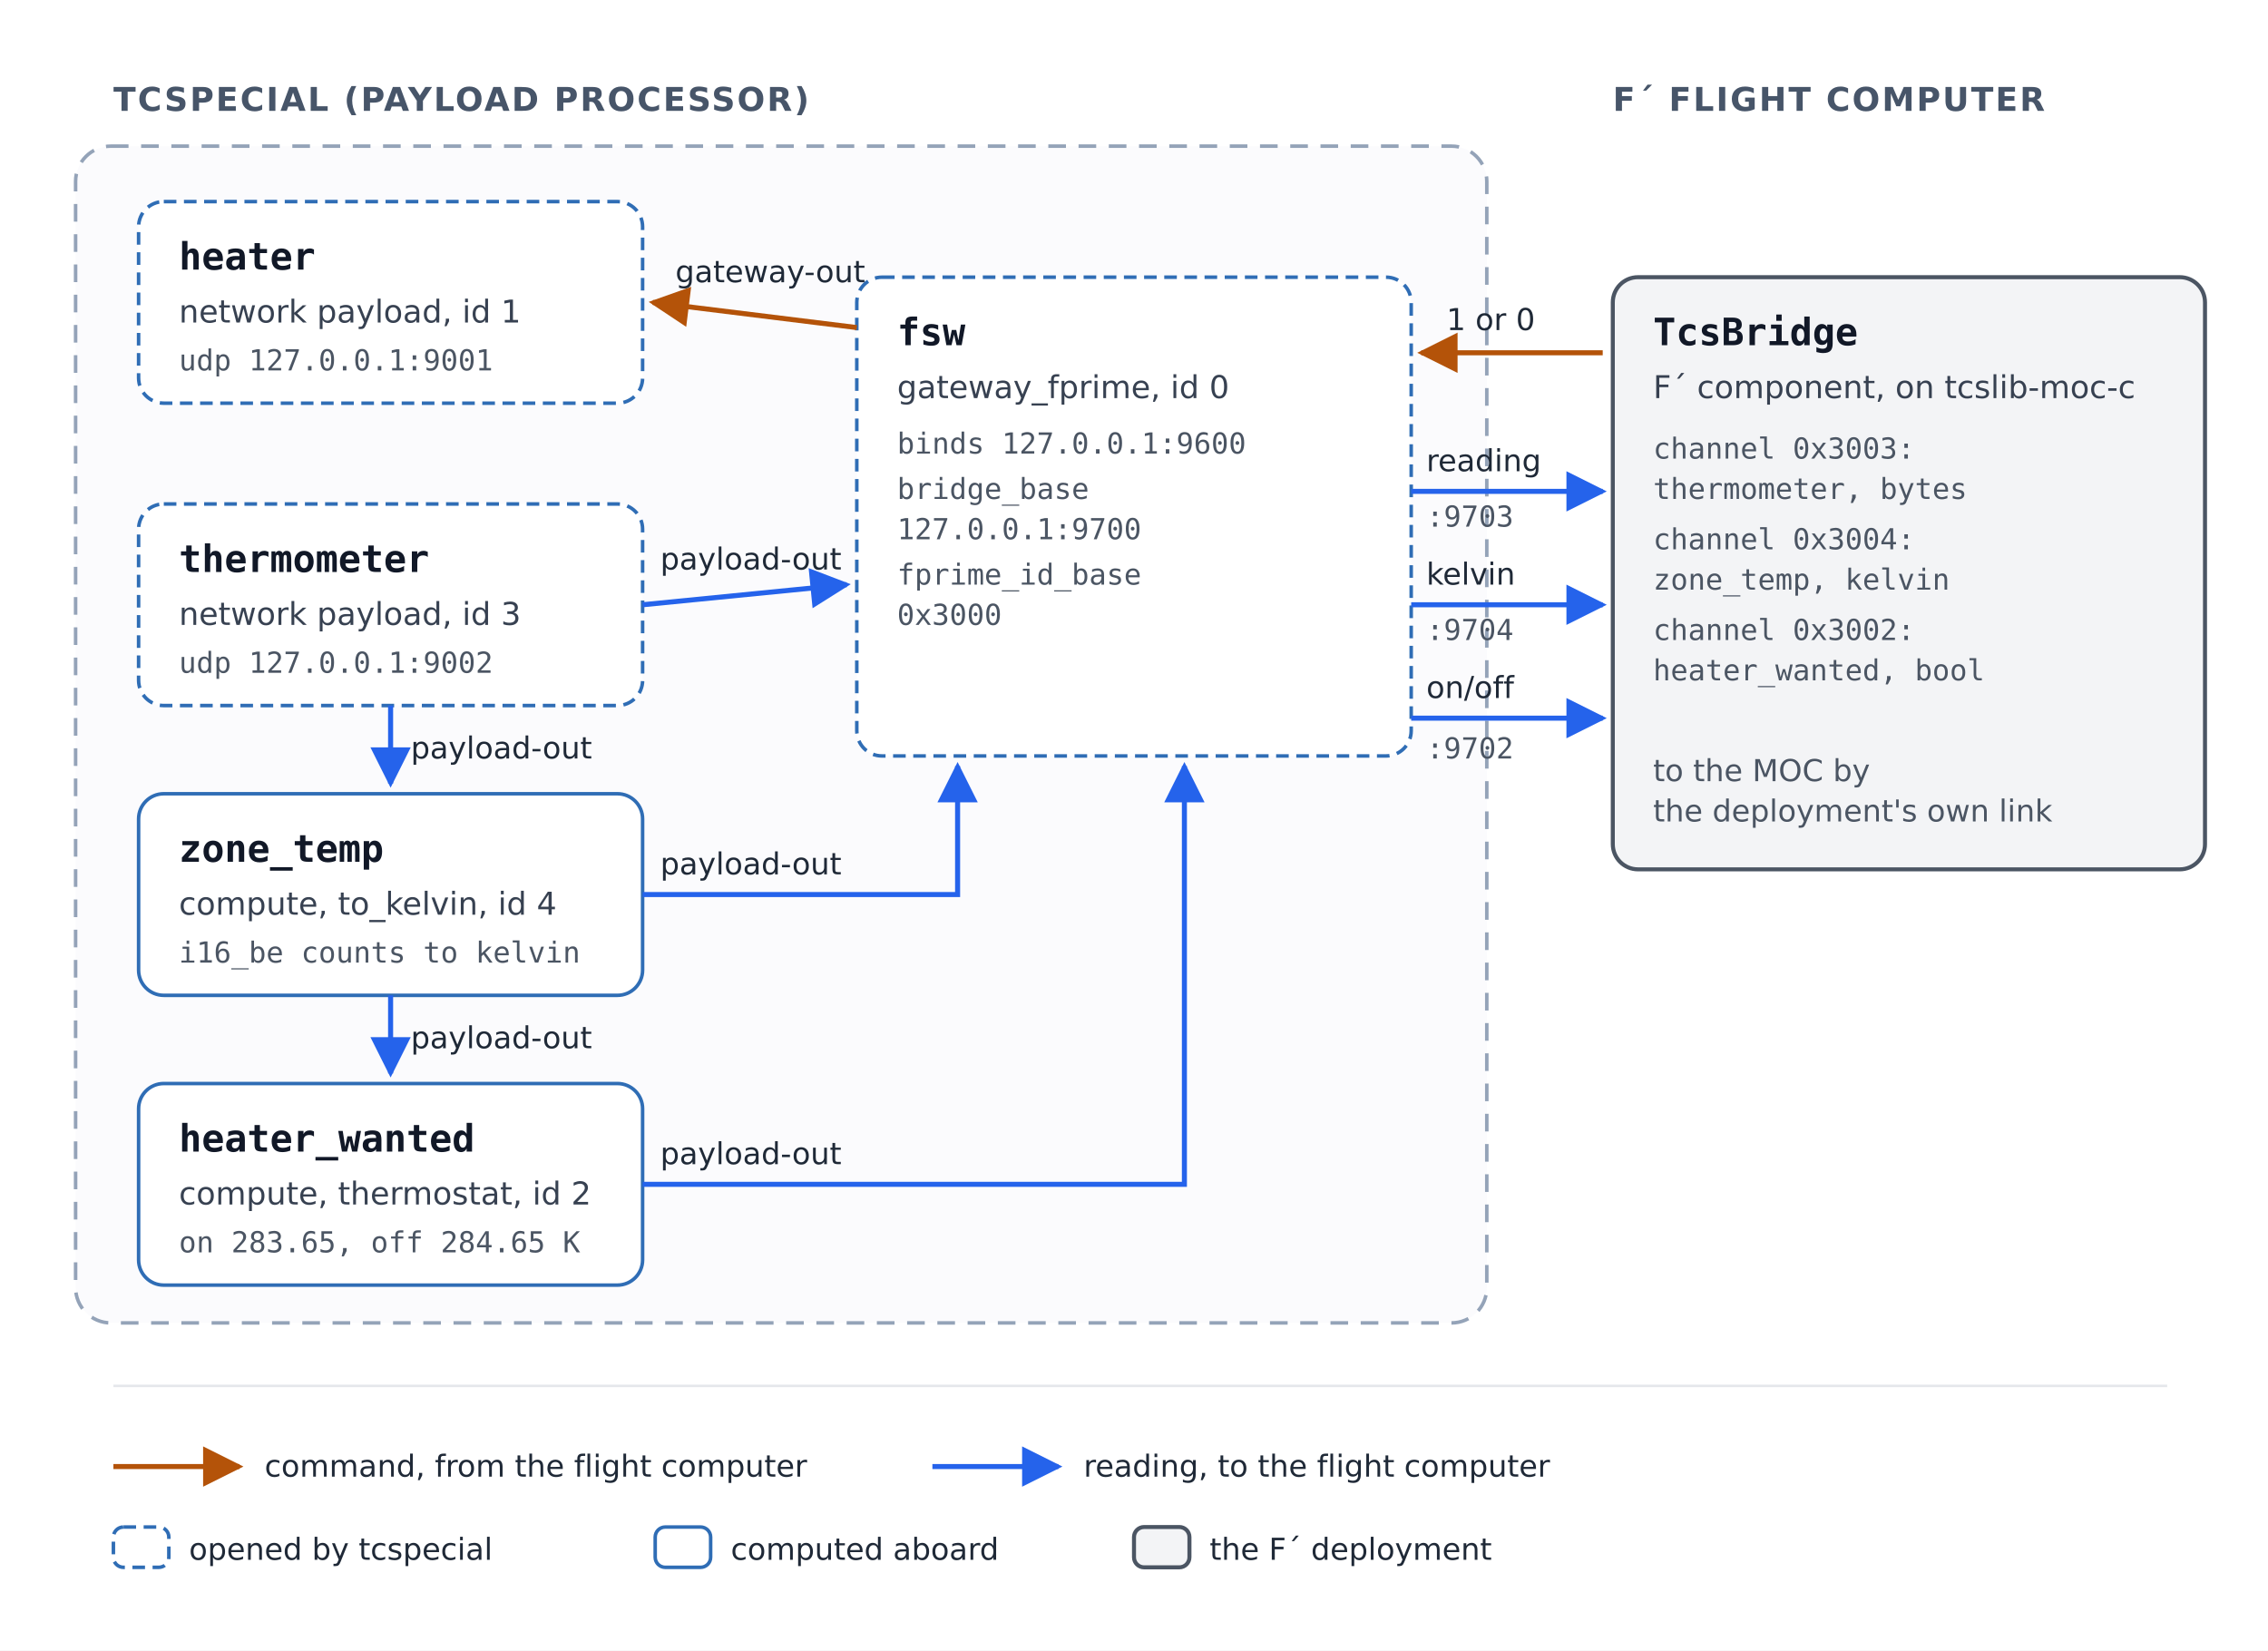
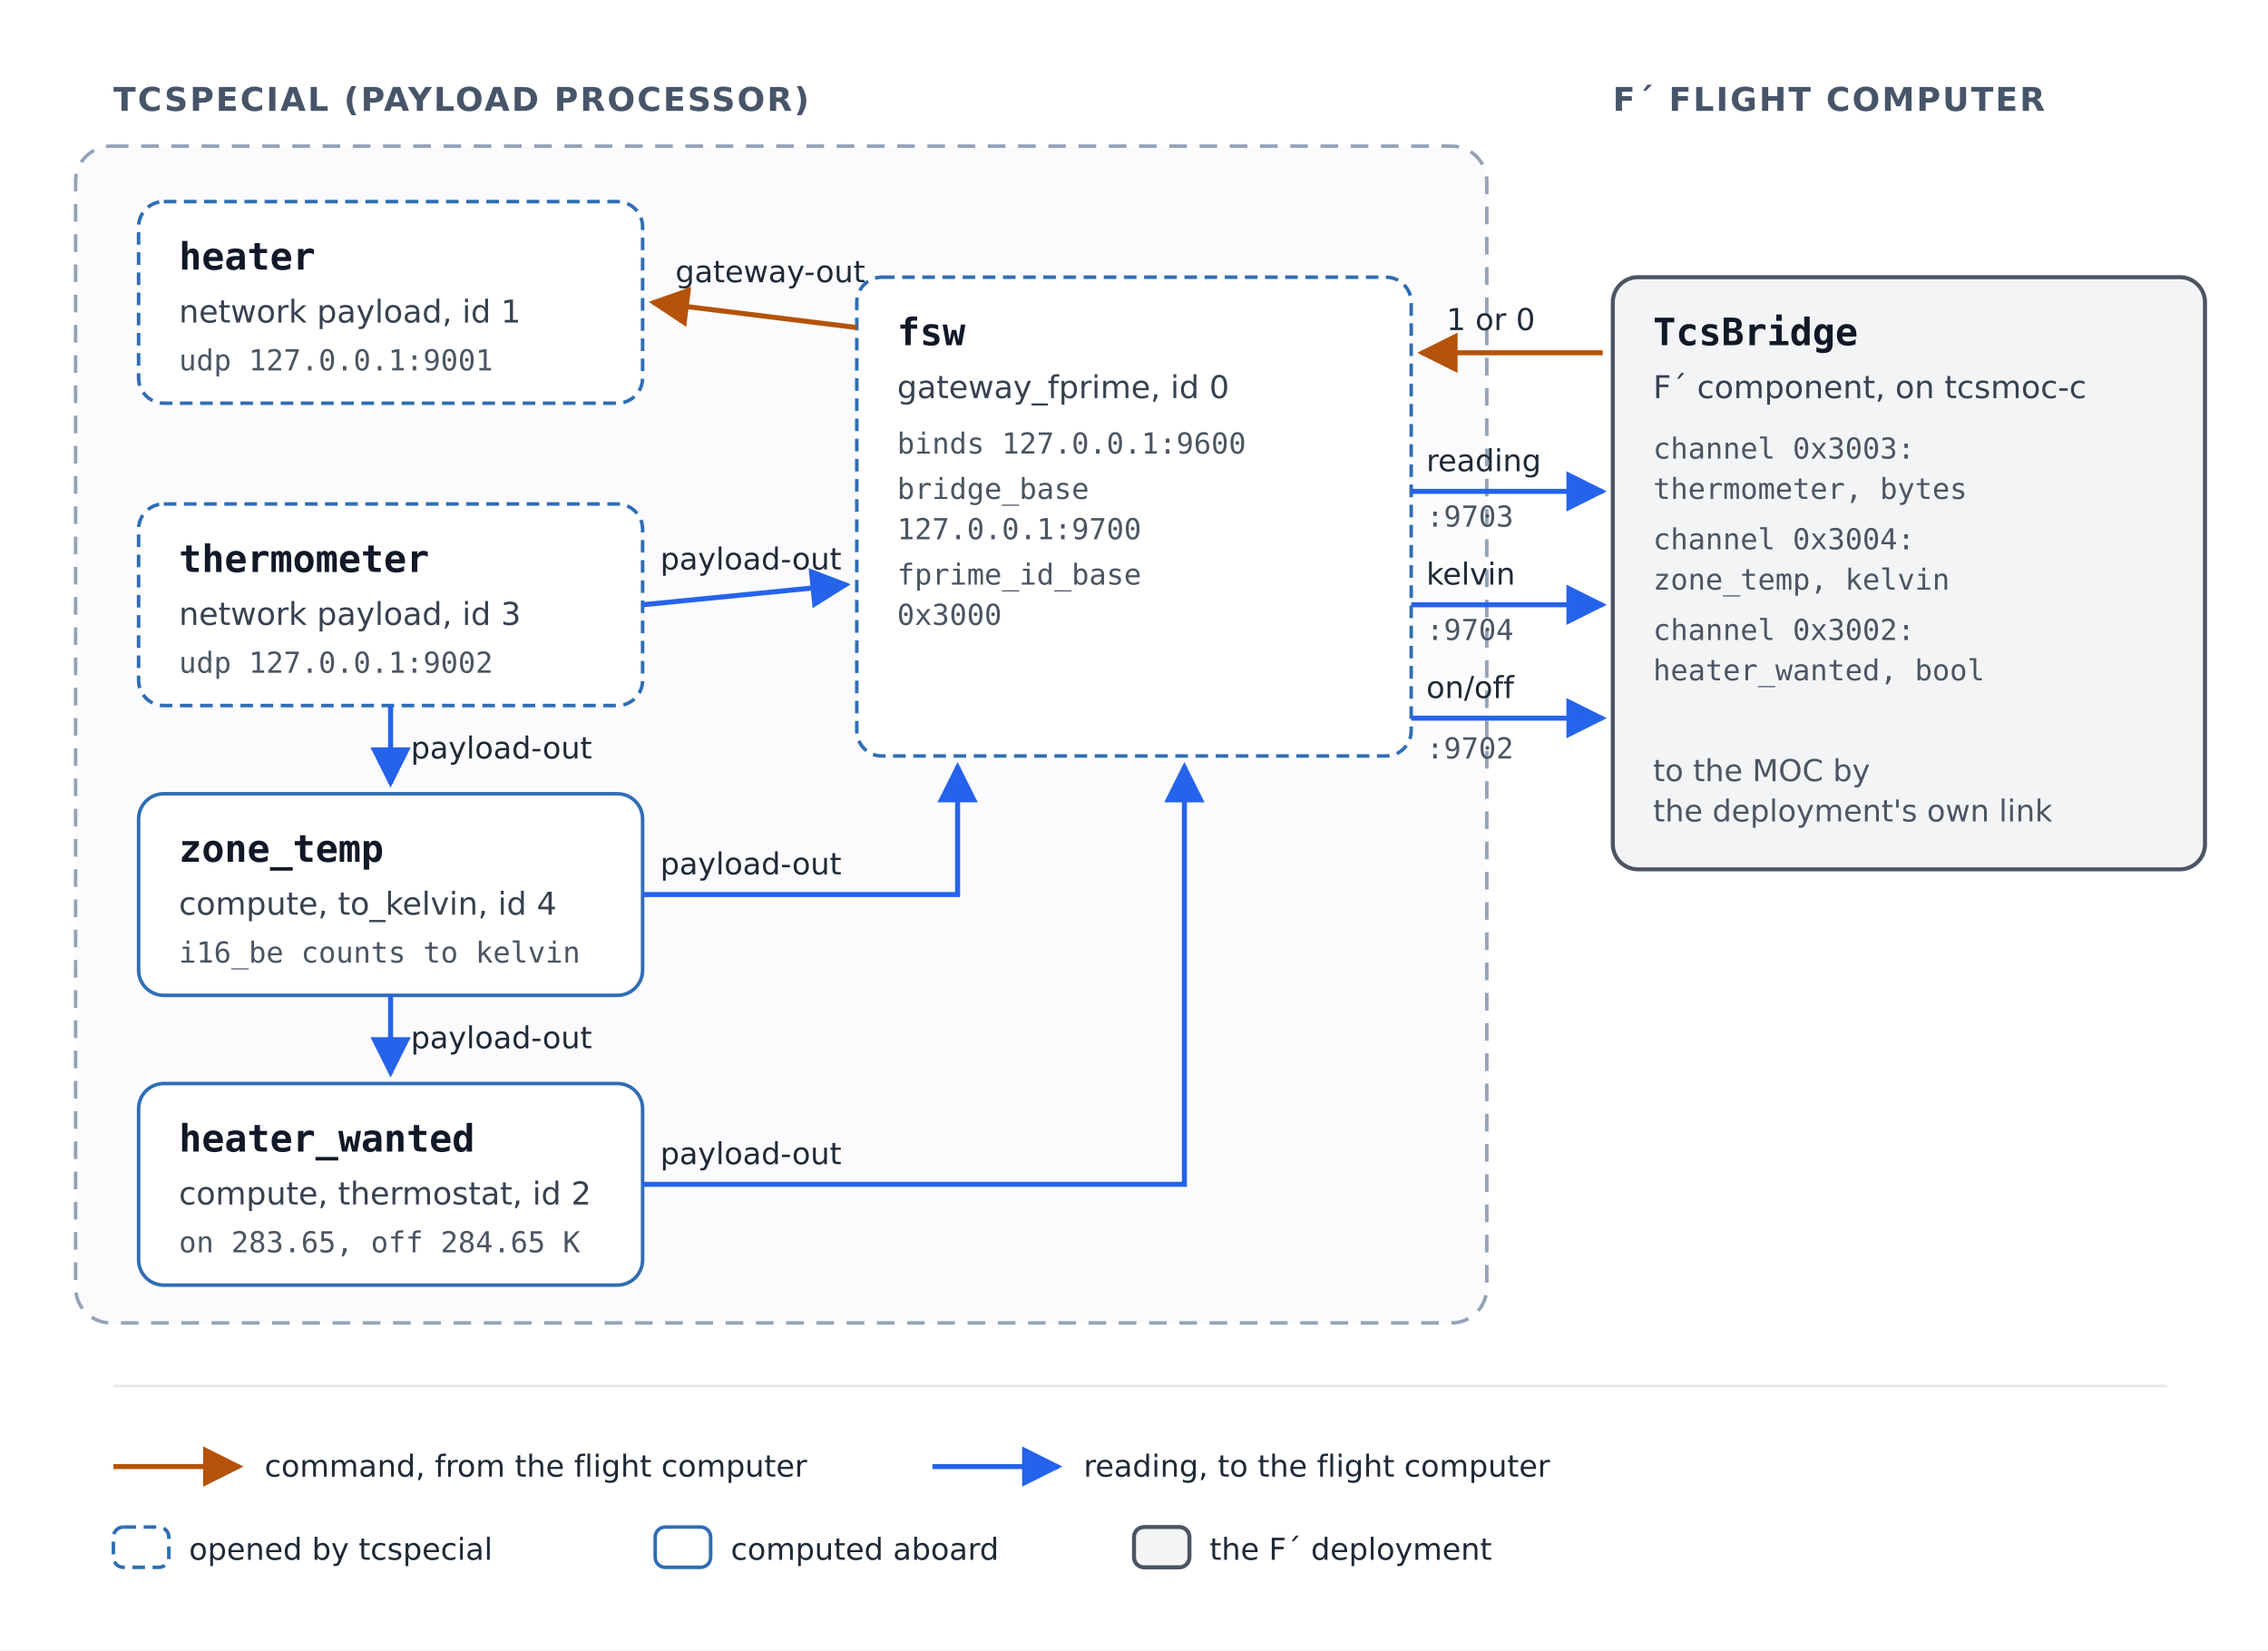
<svg xmlns="http://www.w3.org/2000/svg" width="900" height="655" viewBox="0 0 900 655" role="img" aria-labelledby="title desc">
  <defs>
    <style>
      text { font-family: "DejaVu Sans", Helvetica, Arial, sans-serif; fill: #111827; }
      .name { font-family: "DejaVu Sans Mono", Menlo, Consolas, monospace; font-size: 15px; font-weight: bold; }
      .kind { font-size: 12.5px; fill: #374151; }
      .detail { font-family: "DejaVu Sans Mono", Menlo, Consolas, monospace; font-size: 11.5px; fill: #4b5563; }
      .heading { font-size: 13px; font-weight: bold; fill: #475569; letter-spacing: 0.06em; }
      .label { font-size: 12px; fill: #1f2937; }
      .note { font-size: 12px; fill: #4b5563; }
      .socket { fill: #ffffff; stroke: #2f6db5; stroke-width: 1.4; stroke-dasharray: 5 3; }
      .compute { fill: #ffffff; stroke: #2f6db5; stroke-width: 1.4; }
      .ground { fill: #f3f4f6; stroke: #4b5563; stroke-width: 1.6; }
      .boundary { fill: #fbfbfd; stroke: #94a3b8; stroke-width: 1.4; stroke-dasharray: 7 5; }
      .up { fill: none; stroke: #b45309; stroke-width: 2; }
      .down { fill: none; stroke: #2563eb; stroke-width: 2; }
    </style>
    <marker id="arrow-amber" viewBox="0 0 10 10" refX="9" refY="5" markerWidth="8" markerHeight="8" orient="auto-start-reverse">
      <path d="M0,0 L10,5 L0,10 z" fill="#b45309" />
    </marker>
    <marker id="arrow-blue" viewBox="0 0 10 10" refX="9" refY="5" markerWidth="8" markerHeight="8" orient="auto-start-reverse">
      <path d="M0,0 L10,5 L0,10 z" fill="#2563eb" />
    </marker>
  </defs>
  <rect width="900" height="655" fill="#ffffff" />
  <text class="heading" x="45" y="44">TCSPECIAL (PAYLOAD PROCESSOR)</text>
  <text class="heading" x="640" y="44">F´ FLIGHT COMPUTER</text>
  <rect class="boundary" x="30" y="58" width="560" height="467" rx="14" />
  <rect class="socket" x="55" y="80" width="200" height="80" rx="10" />
  <text class="name" x="71" y="107">heater</text>
  <text class="kind" x="71" y="128">network payload, id 1</text>
  <text class="detail" x="71" y="147">udp 127.0.0.1:9001</text>
  <rect class="socket" x="55" y="200" width="200" height="80" rx="10" />
  <text class="name" x="71" y="227">thermometer</text>
  <text class="kind" x="71" y="248">network payload, id 3</text>
  <text class="detail" x="71" y="267">udp 127.0.0.1:9002</text>
  <rect class="compute" x="55" y="315" width="200" height="80" rx="10" />
  <text class="name" x="71" y="342">zone_temp</text>
  <text class="kind" x="71" y="363">compute, to_kelvin, id 4</text>
  <text class="detail" x="71" y="382">i16_be counts to kelvin</text>
  <rect class="compute" x="55" y="430" width="200" height="80" rx="10" />
  <text class="name" x="71" y="457">heater_wanted</text>
  <text class="kind" x="71" y="478">compute, thermostat, id 2</text>
  <text class="detail" x="71" y="497">on 283.65, off 284.65 K</text>
  <rect class="socket" x="340" y="110" width="220" height="190" rx="10" />
  <text class="name" x="356" y="137">fsw</text>
  <text class="kind" x="356" y="158">gateway_fprime, id 0</text>
  <text class="detail" x="356" y="180">binds 127.0.0.1:9600</text>
  <text class="detail" x="356" y="198">bridge_base</text>
  <text class="detail" x="356" y="214">  127.0.0.1:9700</text>
  <text class="detail" x="356" y="232">fprime_id_base</text>
  <text class="detail" x="356" y="248">  0x3000</text>
  <rect class="ground" x="640" y="110" width="235" height="235" rx="10" />
  <text class="name" x="656" y="137">TcsBridge</text>
-   <text class="kind" x="656" y="158">F´ component, on tcslib-moc-c</text>
+   <text class="kind" x="656" y="158">F´ component, on tcsmoc-c</text>
  <text class="detail" x="656" y="182">channel 0x3003:</text>
  <text class="detail" x="656" y="198">  thermometer, bytes</text>
  <text class="detail" x="656" y="218">channel 0x3004:</text>
  <text class="detail" x="656" y="234">  zone_temp, kelvin</text>
  <text class="detail" x="656" y="254">channel 0x3002:</text>
  <text class="detail" x="656" y="270">  heater_wanted, bool</text>
  <text class="note" x="656" y="310">to the MOC by</text>
  <text class="note" x="656" y="326">the deployment's own link</text>
  <path class="up" d="M636,140 L564,140" marker-end="url(#arrow-amber)" />
  <text class="label" x="574" y="131">1 or 0</text>
  <path class="up" d="M340,130 L259,120" marker-end="url(#arrow-amber)" />
  <text class="label" x="268" y="112">gateway-out</text>
  <path class="down" d="M255,240 L336,232" marker-end="url(#arrow-blue)" />
  <text class="label" x="262" y="226">payload-out</text>
  <path class="down" d="M155,280 L155,311" marker-end="url(#arrow-blue)" />
  <text class="label" x="163" y="301">payload-out</text>
  <path class="down" d="M255,355 L380,355 L380,304" marker-end="url(#arrow-blue)" />
  <text class="label" x="262" y="347">payload-out</text>
  <path class="down" d="M560,195 L636,195" marker-end="url(#arrow-blue)" />
  <text class="label" x="566" y="187">reading</text>
  <text class="detail" x="566" y="209">:9703</text>
  <path class="down" d="M560,240 L636,240" marker-end="url(#arrow-blue)" />
  <text class="label" x="566" y="232">kelvin</text>
  <text class="detail" x="566" y="254">:9704</text>
  <path class="down" d="M560,285 L636,285" marker-end="url(#arrow-blue)" />
  <text class="label" x="566" y="277">on/off</text>
  <text class="detail" x="566" y="301">:9702</text>
  <path class="down" d="M155,395 L155,426" marker-end="url(#arrow-blue)" />
  <text class="label" x="163" y="416">payload-out</text>
  <path class="down" d="M255,470 L470,470 L470,304" marker-end="url(#arrow-blue)" />
  <text class="label" x="262" y="462">payload-out</text>
  <line x1="45" y1="550" x2="860" y2="550" stroke="#e5e7eb" stroke-width="1" />
  <path class="up" d="M45,582 L95,582" marker-end="url(#arrow-amber)" />
  <text class="label" x="105" y="586">command, from the flight computer</text>
  <path class="down" d="M370,582 L420,582" marker-end="url(#arrow-blue)" />
  <text class="label" x="430" y="586">reading, to the flight computer</text>
  <rect class="socket" x="45" y="606" width="22" height="16" rx="4" />
  <text class="label" x="75" y="619">opened by tcspecial</text>
  <rect class="compute" x="260" y="606" width="22" height="16" rx="4" />
  <text class="label" x="290" y="619">computed aboard</text>
  <rect class="ground" x="450" y="606" width="22" height="16" rx="4" />
  <text class="label" x="480" y="619">the F´ deployment</text>
</svg>
